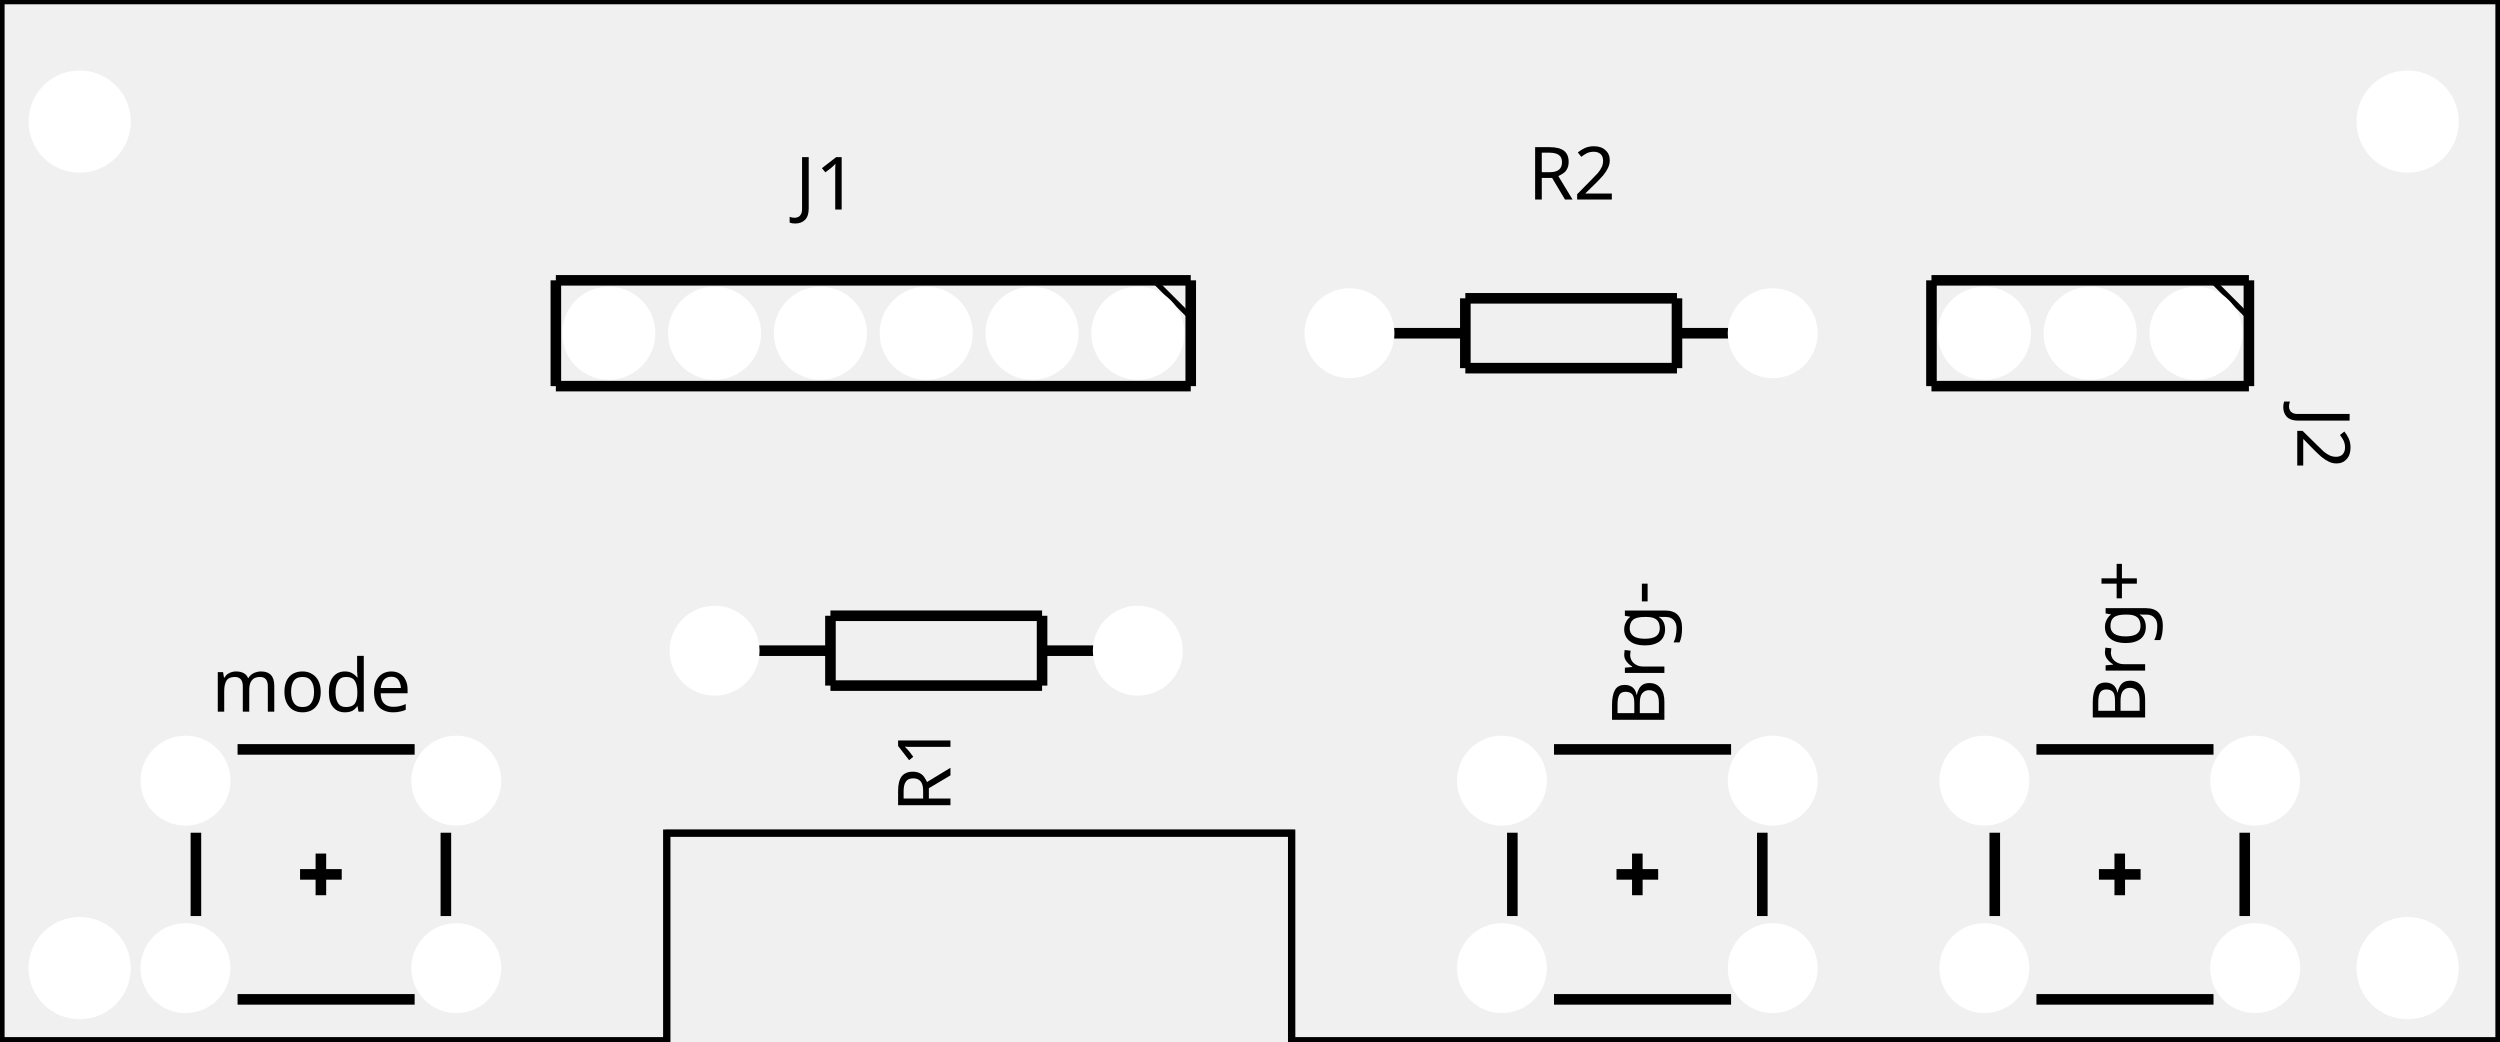
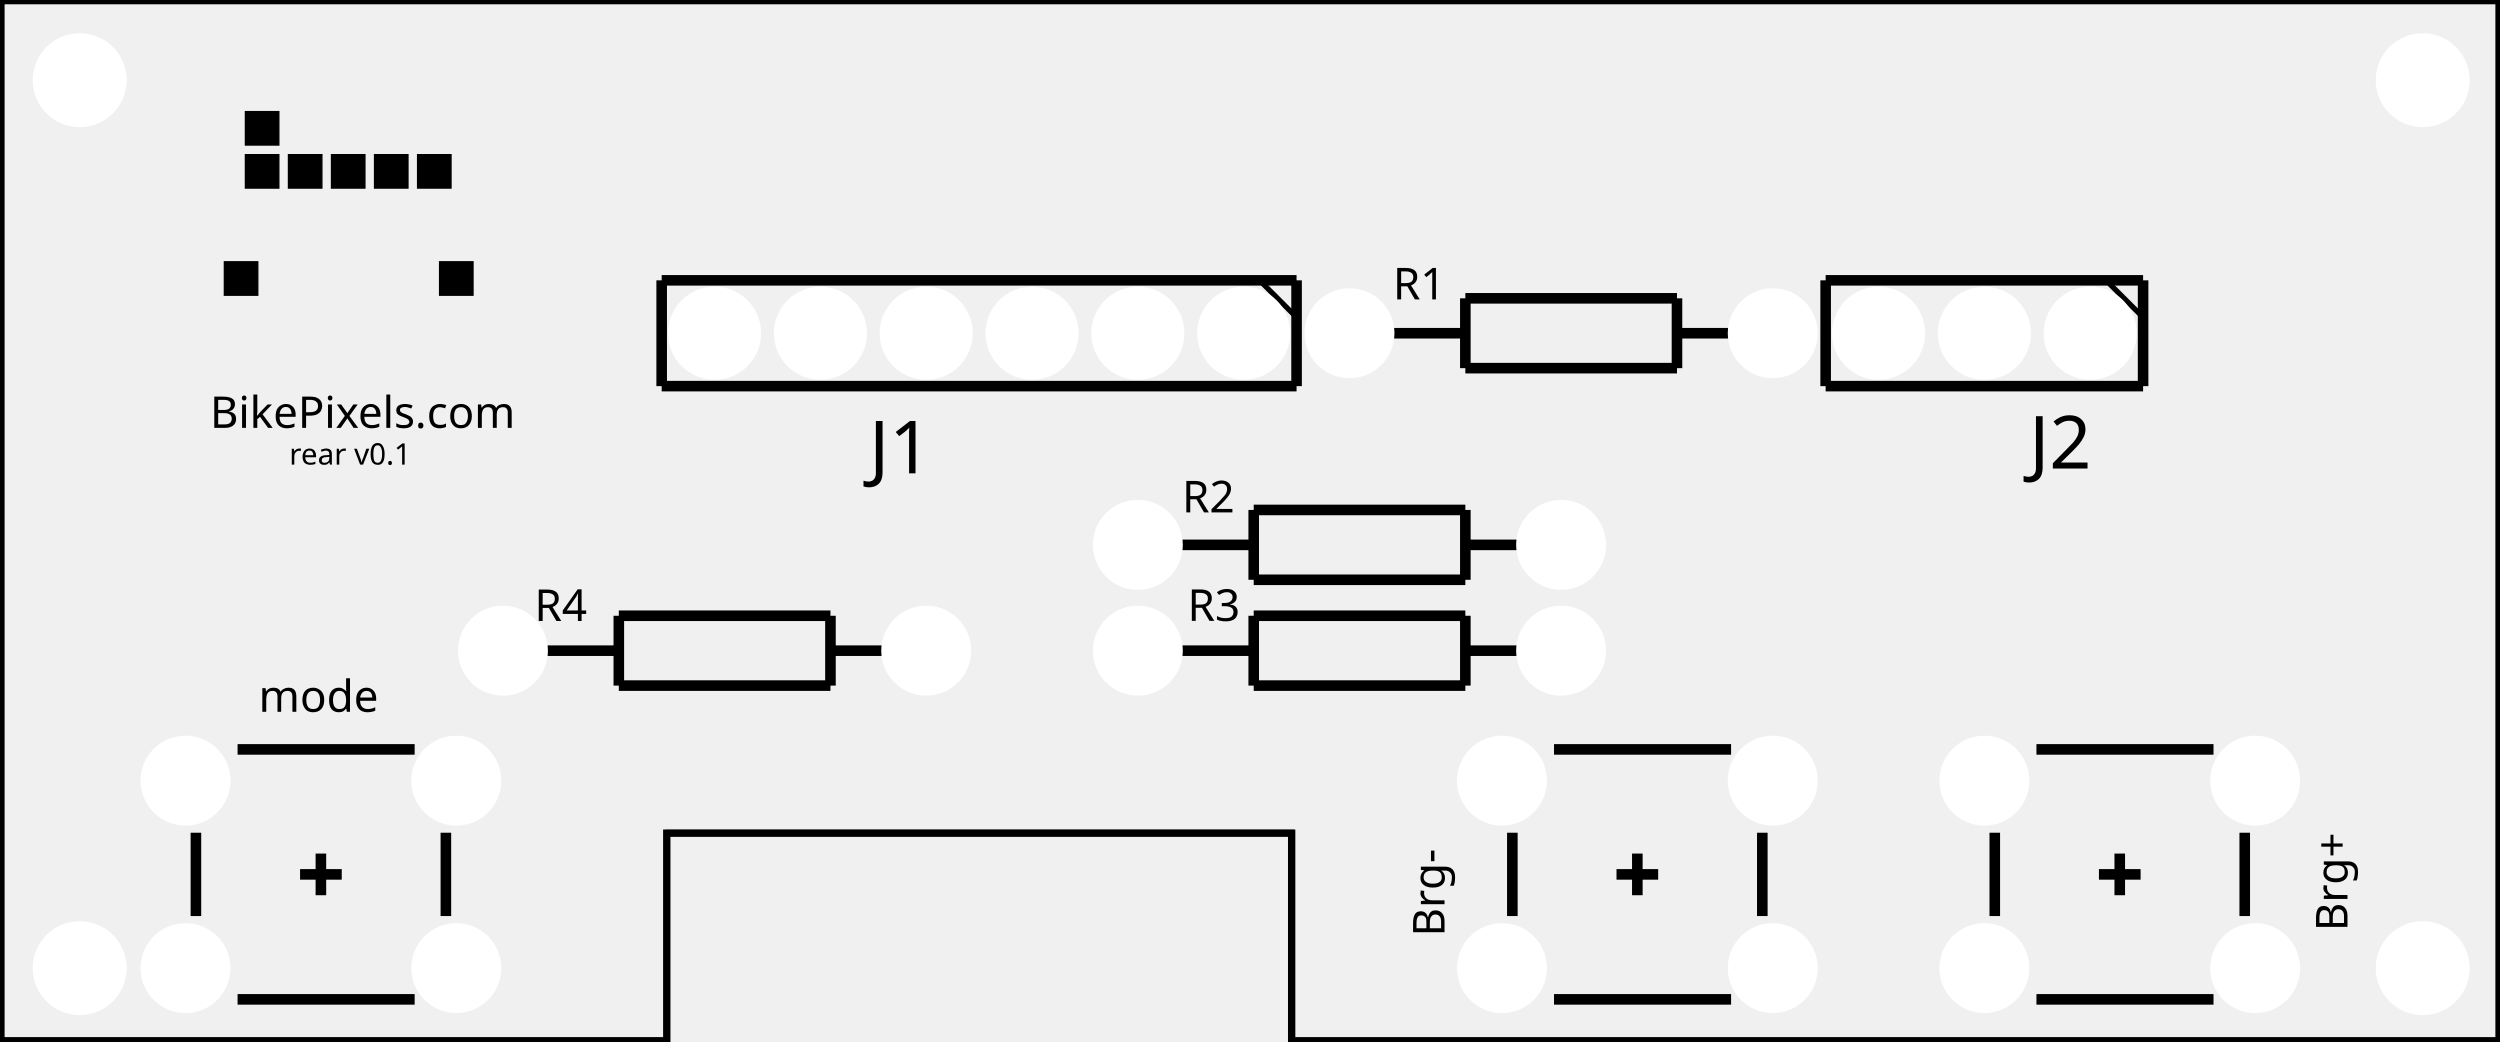
- <svg xmlns="http://www.w3.org/2000/svg" viewBox="0 0 170.079 70.866" baseProfile="tiny" height="0.984in" version="1.2" x="0in" width="2.362in" y="0in">
-   <g partID="854390061">
+ <svg xmlns="http://www.w3.org/2000/svg" baseProfile="tiny" y="0in" x="0in" height="0.984in" width="2.362in" version="1.2" viewBox="0 0 170.078 70.866">
+   <g partID="854390062">
    <g transform="matrix(1, 0, 0, 1, 0, -771.024)">
      <g id="silkscreen">
-         <path stroke="black" stroke-width="0.283" style="stroke-miterlimit:4;stroke-dasharray:none;" d="m0.141,771.165,0,70.584,45.279,0,0,-14.117,42.448,0,0,14.117,82.068,0,0,-70.584,-169.796,0z" fill-opacity="1" stroke-opacity="1" fill="none" />
+         <path fill="none" d="m0.141,771.165,0,70.584,45.279,0,0,-14.117,42.448,0,0,14.117,82.068,0,0,-70.584,-169.796,0z" stroke-opacity="1" stroke-width="0.283" stroke="black" fill-opacity="1" style="stroke-miterlimit:4;stroke-dasharray:none;" />
      </g>
    </g>
  </g>
  <g partID="854390060">
    <g transform="matrix(1, 0, 0, 1, 0, -771.024)">
      <g id="board">
        <g style="display:inline">
-           <path stroke="black" stroke-width="0.5" id="boardoutline" d="m0,771.023,0,70.867,45.355,0,0,-14.173,42.519,0,0,14.173,82.205,0,0,-70.867,-170.078,0z" style="stroke-miterlimit:4;stroke-dasharray:none;" fill-opacity="1" stroke-opacity="1" fill="none" />
-         </g>
+           <path id="boardoutline" fill="none" d="m0,771.023,0,70.867,45.355,0,0,-14.173,42.519,0,0,14.173,82.204,0,0,-70.867,-170.078,0z" stroke-opacity="1" stroke-width="0.5" stroke="black" fill-opacity="1" style="stroke-miterlimit:4;stroke-dasharray:none;" />
+         </g>
+       </g>
+     </g>
+   </g>
+   <g partID="854408490">
+     <g transform="translate(10.7809,7.54932)">
+       <g id="silkscreen">
+         <defs id="defs2" />
+         <g transform="matrix(1, 0, 0, 1, -9.3945, -4.02614)">
+           <g>
+             <g id="layer1">
+               <rect id="rect861" fill="black" y="6.998" x="18.224" height="2.278" stroke-opacity="1.0" stroke-width="0.086" stroke="black" width="2.278" fill-opacity="1.0" style="stroke-linejoin:miter;stroke-miterlimit:4;stroke-dasharray:none;" />
+               <rect id="rect863" fill="black" y="6.998" x="15.295" height="2.278" stroke-opacity="1.0" stroke-width="0.086" stroke="black" width="2.278" fill-opacity="1.0" style="stroke-linejoin:miter;stroke-miterlimit:4;stroke-dasharray:none;" />
+               <rect id="rect834" fill="black" y="6.998" x="24.082" height="2.278" stroke-opacity="1.0" stroke-width="0.086" stroke="black" width="2.278" fill-opacity="1.0" style="stroke-linejoin:miter;stroke-miterlimit:4;stroke-dasharray:none;" />
+               <rect id="rect836" fill="black" y="6.998" x="21.153" height="2.278" stroke-opacity="1.0" stroke-width="0.086" stroke="black" width="2.278" fill-opacity="1.0" style="stroke-linejoin:miter;stroke-miterlimit:4;stroke-dasharray:none;" />
+               <rect id="rect838" fill="black" y="6.998" x="27.011" height="2.278" stroke-opacity="1.0" stroke-width="0.086" stroke="black" width="2.278" fill-opacity="1.0" style="stroke-linejoin:miter;stroke-miterlimit:4;stroke-dasharray:none;" />
+               <rect id="rect846" fill="black" y="4.069" x="15.295" height="2.278" stroke-opacity="1.0" stroke-width="0.086" stroke="black" width="2.278" fill-opacity="1.0" style="stroke-linejoin:miter;stroke-miterlimit:4;stroke-dasharray:none;" />
+               <rect id="rect872-1" fill="black" y="14.288" x="13.863" height="2.278" stroke-opacity="1.0" stroke-width="0.086" stroke="black" width="2.278" fill-opacity="1.0" style="stroke-linejoin:miter;stroke-miterlimit:4;stroke-dasharray:none;" />
+               <rect id="rect872-1-6" fill="black" y="14.288" x="28.508" height="2.278" stroke-opacity="1.0" stroke-width="0.086" stroke="black" width="2.278" fill-opacity="1.0" style="stroke-linejoin:miter;stroke-miterlimit:4;stroke-dasharray:none;" />
+             </g>
+           </g>
+         </g>
+       </g>
+     </g>
+   </g>
+   <g partID="854408330">
+     <g transform="translate(14.7377,29.8001)">
+       <g id="silkscreen">
+         <text id="label" fill="black" font-family="OCRA" y="1.815" x="9.074" text-anchor="middle" stroke-width="0" font-size="2.016" xml:space="preserve">rear v0.1</text>
+       </g>
+     </g>
+   </g>
+   <g partID="854407740">
+     <g transform="translate(3.78933,26.4289)">
+       <g id="silkscreen">
+         <text id="label" fill="black" font-family="OCRA" y="2.683" x="20.867" text-anchor="middle" stroke-width="0" font-size="2.981" xml:space="preserve">BikePixels.com</text>
      </g>
    </g>
  </g>
  <g partID="98281">
    <g transform="translate(89.1077,19.5782)">
      <g id="silkscreen">
-         <line stroke="black" stroke-width="0.72" y1="3.096" y2="3.096" x1="5.4" x2="10.584" />
-         <line stroke="black" stroke-width="0.72" y1="3.096" y2="3.096" x1="24.984" x2="28.8" />
-         <line stroke="black" stroke-width="0.72" y1="0.72" y2="0.72" x1="10.584" x2="24.984" />
-         <line stroke="black" stroke-width="0.72" y1="0.72" y2="5.472" x1="24.984" x2="24.984" />
-         <line stroke="black" stroke-width="0.72" y1="5.472" y2="5.472" x1="24.984" x2="10.584" />
-         <line stroke="black" stroke-width="0.72" y1="5.472" y2="0.72" x1="10.584" x2="10.584" />
+         <line y2="3.096" stroke-width="0.72" stroke="black" x1="5.4" x2="10.584" y1="3.096" />
+         <line y2="3.096" stroke-width="0.72" stroke="black" x1="24.984" x2="28.8" y1="3.096" />
+         <line y2="0.72" stroke-width="0.72" stroke="black" x1="10.584" x2="24.984" y1="0.72" />
+         <line y2="5.472" stroke-width="0.72" stroke="black" x1="24.984" x2="24.984" y1="0.72" />
+         <line y2="5.472" stroke-width="0.72" stroke="black" x1="24.984" x2="10.584" y1="5.472" />
+         <line y2="0.72" stroke-width="0.72" stroke="black" x1="10.584" x2="10.584" y1="5.472" />
      </g>
    </g>
  </g>
  <g partID="88891">
-     <g transform="translate(154.448,17.6342)">
+     <g transform="translate(147.248,17.6342)">
      <g transform="matrix(0,1,-1,0,0,0)">
        <g id="silkscreen">
-           <line stroke="black" stroke-width="0.72" y1="1.44" y2="23.04" x1="1.44" x2="1.44" />
-           <line stroke="black" stroke-width="0.72" y1="23.04" y2="23.04" x1="1.44" x2="8.64" />
-           <line stroke="black" stroke-width="0.72" y1="23.04" y2="1.44" x1="8.64" x2="8.64" />
-           <line stroke="black" stroke-width="0.72" y1="1.44" y2="1.44" x1="8.64" x2="1.44" />
-           <line stroke="black" stroke-width="0.36" y1="3.96" y2="1.44" x1="1.44" x2="3.96" />
+           <line y2="23.04" stroke-width="0.72" stroke="black" x1="1.44" x2="1.44" y1="1.44" />
+           <line y2="23.04" stroke-width="0.72" stroke="black" x1="1.44" x2="8.64" y1="23.04" />
+           <line y2="1.44" stroke-width="0.72" stroke="black" x1="8.64" x2="8.64" y1="23.04" />
+           <line y2="1.44" stroke-width="0.72" stroke="black" x1="8.64" x2="1.44" y1="1.44" />
+           <line y2="1.44" stroke-width="0.36" stroke="black" x1="1.44" x2="3.96" y1="3.96" />
        </g>
      </g>
    </g>
  </g>
  <g partID="88311">
-     <g transform="translate(82.4477,17.6342)">
+     <g transform="translate(89.6477,17.6342)">
      <g transform="matrix(0,1,-1,0,0,0)">
        <g id="silkscreen">
-           <line stroke="black" stroke-width="0.72" y1="1.44" y2="44.64" x1="1.44" x2="1.44" />
-           <line stroke="black" stroke-width="0.72" y1="44.64" y2="44.64" x1="1.44" x2="8.64" />
-           <line stroke="black" stroke-width="0.72" y1="44.64" y2="1.44" x1="8.64" x2="8.64" />
-           <line stroke="black" stroke-width="0.72" y1="1.44" y2="1.44" x1="8.64" x2="1.44" />
-           <line stroke="black" stroke-width="0.36" y1="3.96" y2="1.44" x1="1.44" x2="3.96" />
+           <line y2="44.64" stroke-width="0.72" stroke="black" x1="1.44" x2="1.44" y1="1.44" />
+           <line y2="44.64" stroke-width="0.72" stroke="black" x1="1.44" x2="8.64" y1="44.64" />
+           <line y2="1.44" stroke-width="0.72" stroke="black" x1="8.64" x2="8.64" y1="44.64" />
+           <line y2="1.44" stroke-width="0.72" stroke="black" x1="8.64" x2="1.44" y1="1.44" />
+           <line y2="1.44" stroke-width="0.36" stroke="black" x1="1.44" x2="3.96" y1="3.96" />
        </g>
      </g>
    </g>
  </g>
  <g partID="68061">
    <g transform="translate(10.187,50.2718)">
      <g id="silkscreen">
-         <line stroke="black" stroke-width="0.72" y1="6.389" y2="12.059" x1="20.137" x2="20.137" />
-         <line stroke="black" stroke-width="0.72" y1="0.72" y2="0.72" x1="5.964" x2="18.012" />
-         <line stroke="black" stroke-width="0.72" y1="17.728" y2="17.728" x1="5.964" x2="18.012" />
-         <line stroke="black" stroke-width="0.72" y1="6.389" y2="12.059" x1="3.129" x2="3.129" />
-         <line stroke="black" stroke-width="0.72" y1="7.807" y2="10.642" x1="11.633" x2="11.633" />
-         <line stroke="black" stroke-width="0.72" y1="9.224" y2="9.224" x1="13.051" x2="10.216" />
+         <line y2="12.059" stroke-width="0.72" stroke="black" x1="20.137" x2="20.137" y1="6.389" />
+         <line y2="0.72" stroke-width="0.72" stroke="black" x1="5.964" x2="18.012" y1="0.72" />
+         <line y2="17.728" stroke-width="0.72" stroke="black" x1="5.964" x2="18.012" y1="17.728" />
+         <line y2="12.059" stroke-width="0.72" stroke="black" x1="3.129" x2="3.129" y1="6.389" />
+         <line y2="10.642" stroke-width="0.72" stroke="black" x1="11.633" x2="11.633" y1="7.807" />
+         <line y2="9.224" stroke-width="0.72" stroke="black" x1="13.051" x2="10.216" y1="9.224" />
+       </g>
+     </g>
+   </g>
+   <g partID="854390062">
+     <g transform="matrix(1, 0, 0, 1, 0, -771.024)">
+       <g id="silkscreen">
+         <path fill="none" d="m0.141,771.165,0,70.584,45.279,0,0,-14.117,42.448,0,0,14.117,82.068,0,0,-70.584,-169.796,0z" stroke-opacity="1" stroke-width="0.283" stroke="black" fill-opacity="1" style="stroke-miterlimit:4;stroke-dasharray:none;" />
      </g>
    </g>
  </g>
  <g partID="68091">
    <g transform="translate(99.7613,50.2718)">
      <g transform="matrix(1,0,0,1,0,0)">
        <g id="silkscreen">
-           <line stroke="black" stroke-width="0.72" y1="6.389" y2="12.059" x1="20.137" x2="20.137" />
-           <line stroke="black" stroke-width="0.72" y1="0.72" y2="0.72" x1="5.964" x2="18.012" />
-           <line stroke="black" stroke-width="0.72" y1="17.728" y2="17.728" x1="5.964" x2="18.012" />
-           <line stroke="black" stroke-width="0.72" y1="6.389" y2="12.059" x1="3.129" x2="3.129" />
-           <line stroke="black" stroke-width="0.72" y1="7.807" y2="10.642" x1="11.633" x2="11.633" />
-           <line stroke="black" stroke-width="0.72" y1="9.224" y2="9.224" x1="13.051" x2="10.216" />
+           <line y2="12.059" stroke-width="0.72" stroke="black" x1="20.137" x2="20.137" y1="6.389" />
+           <line y2="0.72" stroke-width="0.72" stroke="black" x1="5.964" x2="18.012" y1="0.72" />
+           <line y2="17.728" stroke-width="0.72" stroke="black" x1="5.964" x2="18.012" y1="17.728" />
+           <line y2="12.059" stroke-width="0.72" stroke="black" x1="3.129" x2="3.129" y1="6.389" />
+           <line y2="10.642" stroke-width="0.72" stroke="black" x1="11.633" x2="11.633" y1="7.807" />
+           <line y2="9.224" stroke-width="0.72" stroke="black" x1="13.051" x2="10.216" y1="9.224" />
        </g>
      </g>
    </g>
  </g>
  <g partID="68121">
    <g transform="translate(132.587,50.2718)">
      <g transform="matrix(1,0,0,1,0,0)">
        <g id="silkscreen">
-           <line stroke="black" stroke-width="0.72" y1="6.389" y2="12.059" x1="20.137" x2="20.137" />
-           <line stroke="black" stroke-width="0.72" y1="0.72" y2="0.72" x1="5.964" x2="18.012" />
-           <line stroke="black" stroke-width="0.72" y1="17.728" y2="17.728" x1="5.964" x2="18.012" />
-           <line stroke="black" stroke-width="0.72" y1="6.389" y2="12.059" x1="3.129" x2="3.129" />
-           <line stroke="black" stroke-width="0.72" y1="7.807" y2="10.642" x1="11.633" x2="11.633" />
-           <line stroke="black" stroke-width="0.72" y1="9.224" y2="9.224" x1="13.051" x2="10.216" />
-         </g>
-       </g>
-     </g>
-   </g>
-   <g partID="68151">
-     <g transform="translate(45.9077,41.1782)">
-       <g id="silkscreen">
-         <line stroke="black" stroke-width="0.72" y1="3.096" y2="3.096" x1="5.4" x2="10.584" />
-         <line stroke="black" stroke-width="0.72" y1="3.096" y2="3.096" x1="24.984" x2="28.8" />
-         <line stroke="black" stroke-width="0.72" y1="0.72" y2="0.72" x1="10.584" x2="24.984" />
-         <line stroke="black" stroke-width="0.72" y1="0.72" y2="5.472" x1="24.984" x2="24.984" />
-         <line stroke="black" stroke-width="0.72" y1="5.472" y2="5.472" x1="24.984" x2="10.584" />
-         <line stroke="black" stroke-width="0.72" y1="5.472" y2="0.72" x1="10.584" x2="10.584" />
-       </g>
-     </g>
-   </g>
-   <g partID="854390061">
-     <g transform="matrix(1, 0, 0, 1, 0, -771.024)">
-       <g id="silkscreen">
-         <path stroke="black" stroke-width="0.283" style="stroke-miterlimit:4;stroke-dasharray:none;" d="m0.141,771.165,0,70.584,45.279,0,0,-14.117,42.448,0,0,14.117,82.068,0,0,-70.584,-169.796,0z" fill-opacity="1" stroke-opacity="1" fill="none" />
-       </g>
-     </g>
-   </g>
-   <g partID="68120" id="partLabel">
-     <g transform="translate(142.196,49.3023)">
+           <line y2="12.059" stroke-width="0.72" stroke="black" x1="20.137" x2="20.137" y1="6.389" />
+           <line y2="0.72" stroke-width="0.72" stroke="black" x1="5.964" x2="18.012" y1="0.72" />
+           <line y2="17.728" stroke-width="0.72" stroke="black" x1="5.964" x2="18.012" y1="17.728" />
+           <line y2="12.059" stroke-width="0.72" stroke="black" x1="3.129" x2="3.129" y1="6.389" />
+           <line y2="10.642" stroke-width="0.72" stroke="black" x1="11.633" x2="11.633" y1="7.807" />
+           <line y2="9.224" stroke-width="0.72" stroke="black" x1="13.051" x2="10.216" y1="9.224" />
+         </g>
+       </g>
+     </g>
+   </g>
+   <g partID="854396001">
+     <g transform="translate(31.5077,41.1782)">
+       <g id="silkscreen">
+         <line y2="3.096" stroke-width="0.72" stroke="black" x1="5.4" x2="10.584" y1="3.096" />
+         <line y2="3.096" stroke-width="0.72" stroke="black" x1="24.984" x2="28.8" y1="3.096" />
+         <line y2="0.72" stroke-width="0.72" stroke="black" x1="10.584" x2="24.984" y1="0.72" />
+         <line y2="5.472" stroke-width="0.72" stroke="black" x1="24.984" x2="24.984" y1="0.72" />
+         <line y2="5.472" stroke-width="0.72" stroke="black" x1="24.984" x2="10.584" y1="5.472" />
+         <line y2="0.72" stroke-width="0.72" stroke="black" x1="10.584" x2="10.584" y1="5.472" />
+       </g>
+     </g>
+   </g>
+   <g partID="854391281">
+     <g transform="translate(74.7077,41.1782)">
+       <g id="silkscreen">
+         <line y2="3.096" stroke-width="0.72" stroke="black" x1="5.4" x2="10.584" y1="3.096" />
+         <line y2="3.096" stroke-width="0.72" stroke="black" x1="24.984" x2="28.8" y1="3.096" />
+         <line y2="0.72" stroke-width="0.72" stroke="black" x1="10.584" x2="24.984" y1="0.72" />
+         <line y2="5.472" stroke-width="0.72" stroke="black" x1="24.984" x2="24.984" y1="0.72" />
+         <line y2="5.472" stroke-width="0.72" stroke="black" x1="24.984" x2="10.584" y1="5.472" />
+         <line y2="0.72" stroke-width="0.72" stroke="black" x1="10.584" x2="10.584" y1="5.472" />
+       </g>
+     </g>
+   </g>
+   <g partID="854391011">
+     <g transform="translate(74.7077,33.9782)">
+       <g id="silkscreen">
+         <line y2="3.096" stroke-width="0.72" stroke="black" x1="5.4" x2="10.584" y1="3.096" />
+         <line y2="3.096" stroke-width="0.72" stroke="black" x1="24.984" x2="28.8" y1="3.096" />
+         <line y2="0.72" stroke-width="0.72" stroke="black" x1="10.584" x2="24.984" y1="0.72" />
+         <line y2="5.472" stroke-width="0.72" stroke="black" x1="24.984" x2="24.984" y1="0.72" />
+         <line y2="5.472" stroke-width="0.72" stroke="black" x1="24.984" x2="10.584" y1="5.472" />
+         <line y2="0.72" stroke-width="0.72" stroke="black" x1="10.584" x2="10.584" y1="5.472" />
+       </g>
+     </g>
+   </g>
+   <g id="partLabel" partID="68120">
+     <g transform="translate(157.464,63.3644)">
      <g transform="matrix(0,-1,1,0,0,0)">
-         <g font-size="5" font-weight="normal" stroke="none" id="silkscreenLabel" font-family="'OCRA'" fill-opacity="1" font-style="normal" fill="#000000">
-           <text x="0" y="3.75">Brg+</text>
-         </g>
-       </g>
-     </g>
-   </g>
-   <g partID="68090" id="partLabel">
-     <g transform="translate(109.485,49.4623)">
+         <g id="silkscreenLabel" fill="#000000" font-family="'OCRA'" font-style="normal" font-weight="normal" stroke="none" font-size="3" fill-opacity="1">
+           <text y="2.25" x="0">Brg+</text>
+         </g>
+       </g>
+     </g>
+   </g>
+   <g id="partLabel" partID="68060">
+     <g transform="translate(17.5853,46.1829)">
+       <g id="silkscreenLabel" fill="#000000" font-family="'OCRA'" font-style="normal" font-weight="normal" stroke="none" font-size="3" fill-opacity="1">
+         <text y="2.25" x="0">mode</text>
+       </g>
+     </g>
+   </g>
+   <g id="partLabel" partID="68090">
+     <g transform="translate(96.0253,63.7253)">
      <g transform="matrix(0,-1,1,0,0,0)">
-         <g font-size="5" font-weight="normal" stroke="none" id="silkscreenLabel" font-family="'OCRA'" fill-opacity="1" font-style="normal" fill="#000000">
-           <text x="0" y="3.75">Brg-</text>
-         </g>
-       </g>
-     </g>
-   </g>
-   <g partID="68060" id="partLabel">
-     <g transform="translate(14.3826,44.6718)">
-       <g font-size="5" font-weight="normal" stroke="none" id="silkscreenLabel" font-family="'OCRA'" fill-opacity="1" font-style="normal" fill="#000000">
-         <text x="0" y="3.75">mode</text>
-       </g>
-     </g>
-   </g>
-   <g partID="88890" id="partLabel">
-     <g transform="translate(160.048,27.7142)">
-       <g transform="matrix(0,1,-1,0,0,0)">
-         <g font-size="5" font-weight="normal" stroke="none" id="silkscreenLabel" font-family="'OCRA'" fill-opacity="1" font-style="normal" fill="#000000">
-           <text x="0" y="3.75">J2</text>
-         </g>
-       </g>
-     </g>
-   </g>
-   <g partID="88310" id="partLabel">
-     <g transform="translate(54.1065,10.5059)">
-       <g font-size="5" font-weight="normal" stroke="none" id="silkscreenLabel" font-family="'OCRA'" fill-opacity="1" font-style="normal" fill="#000000">
-         <text x="0" y="3.75">J1</text>
-       </g>
-     </g>
-   </g>
-   <g partID="68150" id="partLabel">
-     <g transform="translate(60.9077,55.2734)">
-       <g transform="matrix(0,-1,1,0,0,0)">
-         <g font-size="5" font-weight="normal" stroke="none" id="silkscreenLabel" font-family="'OCRA'" fill-opacity="1" font-style="normal" fill="#000000">
-           <text x="0" y="3.75">R1</text>
-         </g>
-       </g>
-     </g>
-   </g>
-   <g partID="98280" id="partLabel">
-     <g transform="translate(103.956,9.82583)">
-       <g font-size="5" font-weight="normal" stroke="none" id="silkscreenLabel" font-family="'OCRA'" fill-opacity="1" font-style="normal" fill="#000000">
-         <text x="0" y="3.75">R2</text>
+         <g id="silkscreenLabel" fill="#000000" font-family="'OCRA'" font-style="normal" font-weight="normal" stroke="none" font-size="3" fill-opacity="1">
+           <text y="2.25" x="0">Brg-</text>
+         </g>
+       </g>
+     </g>
+   </g>
+   <g id="partLabel" partID="88310">
+     <g transform="translate(59.1305,28.4563)">
+       <g id="silkscreenLabel" fill="#000000" font-family="'OCRA'" font-style="normal" font-weight="normal" stroke="none" font-size="5" fill-opacity="1">
+         <text y="3.75" x="0">J1</text>
+       </g>
+     </g>
+   </g>
+   <g id="partLabel" partID="854391010">
+     <g transform="translate(80.4109,32.6142)">
+       <g id="silkscreenLabel" fill="#000000" font-family="'OCRA'" font-style="normal" font-weight="normal" stroke="none" font-size="3" fill-opacity="1">
+         <text y="2.25" x="0">R2</text>
+       </g>
+     </g>
+   </g>
+   <g id="partLabel" partID="854396000">
+     <g transform="translate(36.3473,40.0062)">
+       <g id="silkscreenLabel" fill="#000000" font-family="'OCRA'" font-style="normal" font-weight="normal" stroke="none" font-size="3" fill-opacity="1">
+         <text y="2.25" x="0">R4</text>
+       </g>
+     </g>
+   </g>
+   <g id="partLabel" partID="854391280">
+     <g transform="translate(80.7837,39.9977)">
+       <g id="silkscreenLabel" fill="#000000" font-family="'OCRA'" font-style="normal" font-weight="normal" stroke="none" font-size="3" fill-opacity="1">
+         <text y="2.25" x="0">R3</text>
+       </g>
+     </g>
+   </g>
+   <g id="partLabel" partID="88890">
+     <g transform="translate(138.066,28.1299)">
+       <g id="silkscreenLabel" fill="#000000" font-family="'OCRA'" font-style="normal" font-weight="normal" stroke="none" font-size="5" fill-opacity="1">
+         <text y="3.75" x="0">J2</text>
+       </g>
+     </g>
+   </g>
+   <g id="partLabel" partID="98280">
+     <g transform="translate(94.7605,18.1225)">
+       <g id="silkscreenLabel" fill="#000000" font-family="'OCRA'" font-style="normal" font-weight="normal" stroke="none" font-size="3" fill-opacity="1">
+         <text y="2.25" x="0">R1</text>
      </g>
    </g>
  </g>
  <g partID="854368771">
-     <g transform="translate(0.689532,3.5561)">
-       <g id="copper1">
-         <circle stroke="white" r="3.118" stroke-width="0.72" id="nonconn0" cx="4.718" cy="4.718" fill="white" />
+     <g transform="translate(0.973,1.02135)">
+       <g id="copper1">
+         <circle id="nonconn0" fill="white" r="2.835" cy="4.435" stroke-width="0.72" stroke="white" cx="4.435" />
      </g>
    </g>
  </g>
  <g partID="854369641">
-     <g transform="translate(159.089,61.1561)">
-       <g id="copper1">
-         <circle stroke="white" r="3.118" stroke-width="0.72" id="nonconn0" cx="4.718" cy="4.718" fill="white" />
+     <g transform="translate(160.397,61.4395)">
+       <g id="copper1">
+         <circle id="nonconn0" fill="white" r="2.835" cy="4.435" stroke-width="0.72" stroke="white" cx="4.435" />
      </g>
    </g>
  </g>
  <g partID="854368801">
-     <g transform="translate(0.689532,61.1561)">
-       <g id="copper1">
-         <circle stroke="white" r="3.118" stroke-width="0.72" id="nonconn0" cx="4.718" cy="4.718" fill="white" />
+     <g transform="translate(0.972992,61.4395)">
+       <g id="copper1">
+         <circle id="nonconn0" fill="white" r="2.835" cy="4.435" stroke-width="0.72" stroke="white" cx="4.435" />
      </g>
    </g>
  </g>
  <g partID="854369611">
-     <g transform="translate(159.089,3.5561)">
-       <g id="copper1">
-         <circle stroke="white" r="3.118" stroke-width="0.72" id="nonconn0" cx="4.718" cy="4.718" fill="white" />
+     <g transform="translate(160.397,1.02134)">
+       <g id="copper1">
+         <circle id="nonconn0" fill="white" r="2.835" cy="4.435" stroke-width="0.72" stroke="white" cx="4.435" />
      </g>
    </g>
  </g>
  <g partID="98282">
    <g transform="translate(89.1077,19.5782)">
      <g id="copper1">
-         <circle stroke="white" r="1.98" stroke-width="2.16" id="connector0pin" cx="2.7" cy="3.096" fill="white" />
-         <circle stroke="white" r="1.98" stroke-width="2.16" id="connector1pin" cx="31.5" cy="3.096" fill="white" />
+         <circle id="connector0pin" fill="white" r="1.98" cy="3.096" stroke-width="2.16" stroke="white" cx="2.7" />
+         <circle id="connector1pin" fill="white" r="1.98" cy="3.096" stroke-width="2.16" stroke="white" cx="31.5" />
      </g>
    </g>
  </g>
  <g partID="88892">
-     <g transform="translate(154.448,17.6342)">
+     <g transform="translate(147.248,17.6342)">
      <g transform="matrix(0,1,-1,0,0,0)">
        <g id="copper1">
          <g id="copper0">
-             <circle stroke="white" r="2.088" stroke-width="2.16" id="connector0pin" cx="5.04" cy="5.04" fill="white" />
-             <circle stroke="white" r="2.088" stroke-width="2.16" id="connector1pin" cx="5.04" cy="12.24" fill="white" />
-             <circle stroke="white" r="2.088" stroke-width="2.16" id="connector2pin" cx="5.04" cy="19.44" fill="white" />
+             <circle id="connector0pin" fill="white" r="2.088" cy="5.04" stroke-width="2.16" stroke="white" cx="5.04" />
+             <circle id="connector1pin" fill="white" r="2.088" cy="12.24" stroke-width="2.16" stroke="white" cx="5.04" />
+             <circle id="connector2pin" fill="white" r="2.088" cy="19.44" stroke-width="2.16" stroke="white" cx="5.04" />
          </g>
        </g>
      </g>
    </g>
  </g>
  <g partID="88312">
-     <g transform="translate(82.4477,17.6342)">
+     <g transform="translate(89.6477,17.6342)">
      <g transform="matrix(0,1,-1,0,0,0)">
        <g id="copper1">
          <g id="copper0">
-             <circle stroke="white" r="2.088" stroke-width="2.16" id="connector0pin" cx="5.04" cy="5.04" fill="white" />
-             <circle stroke="white" r="2.088" stroke-width="2.16" id="connector1pin" cx="5.04" cy="12.24" fill="white" />
-             <circle stroke="white" r="2.088" stroke-width="2.16" id="connector2pin" cx="5.04" cy="19.44" fill="white" />
-             <circle stroke="white" r="2.088" stroke-width="2.16" id="connector3pin" cx="5.04" cy="26.64" fill="white" />
-             <circle stroke="white" r="2.088" stroke-width="2.16" id="connector4pin" cx="5.04" cy="33.84" fill="white" />
-             <circle stroke="white" r="2.088" stroke-width="2.16" id="connector5pin" cx="5.04" cy="41.04" fill="white" />
+             <circle id="connector0pin" fill="white" r="2.088" cy="5.04" stroke-width="2.16" stroke="white" cx="5.04" />
+             <circle id="connector1pin" fill="white" r="2.088" cy="12.24" stroke-width="2.16" stroke="white" cx="5.04" />
+             <circle id="connector2pin" fill="white" r="2.088" cy="19.44" stroke-width="2.16" stroke="white" cx="5.04" />
+             <circle id="connector3pin" fill="white" r="2.088" cy="26.64" stroke-width="2.16" stroke="white" cx="5.04" />
+             <circle id="connector4pin" fill="white" r="2.088" cy="33.84" stroke-width="2.16" stroke="white" cx="5.04" />
+             <circle id="connector5pin" fill="white" r="2.088" cy="41.04" stroke-width="2.16" stroke="white" cx="5.04" />
          </g>
        </g>
      </g>
    </g>
  </g>
  <g partID="68062">
    <g transform="translate(10.187,50.2718)">
      <g id="copper1">
        <g id="copper0">
-           <circle stroke="white" r="1.98" stroke-width="2.16" id="connector0pad" cx="20.846" cy="15.602" fill="white" />
-           <circle stroke="white" r="1.98" stroke-width="2.16" id="connector1pad" cx="2.421" cy="15.602" fill="white" />
-           <circle stroke="white" r="1.98" stroke-width="2.16" id="connector2pad" cx="20.846" cy="2.846" fill="white" />
-           <circle stroke="white" r="1.98" stroke-width="2.16" id="connector3pad" cx="2.421" cy="2.846" fill="white" />
+           <circle id="connector0pad" fill="white" r="1.98" cy="15.602" stroke-width="2.16" stroke="white" cx="20.846" />
+           <circle id="connector1pad" fill="white" r="1.98" cy="15.602" stroke-width="2.16" stroke="white" cx="2.421" />
+           <circle id="connector2pad" fill="white" r="1.98" cy="2.846" stroke-width="2.16" stroke="white" cx="20.846" />
+           <circle id="connector3pad" fill="white" r="1.98" cy="2.846" stroke-width="2.16" stroke="white" cx="2.421" />
        </g>
      </g>
    </g>
  </g>
  <g partID="68092">
    <g transform="translate(99.7613,50.2718)">
      <g transform="matrix(1,0,0,1,0,0)">
        <g id="copper1">
          <g id="copper0">
-             <circle stroke="white" r="1.98" stroke-width="2.16" id="connector0pad" cx="20.846" cy="15.602" fill="white" />
-             <circle stroke="white" r="1.98" stroke-width="2.16" id="connector1pad" cx="2.421" cy="15.602" fill="white" />
-             <circle stroke="white" r="1.98" stroke-width="2.16" id="connector2pad" cx="20.846" cy="2.846" fill="white" />
-             <circle stroke="white" r="1.98" stroke-width="2.16" id="connector3pad" cx="2.421" cy="2.846" fill="white" />
+             <circle id="connector0pad" fill="white" r="1.98" cy="15.602" stroke-width="2.16" stroke="white" cx="20.846" />
+             <circle id="connector1pad" fill="white" r="1.98" cy="15.602" stroke-width="2.16" stroke="white" cx="2.421" />
+             <circle id="connector2pad" fill="white" r="1.98" cy="2.846" stroke-width="2.16" stroke="white" cx="20.846" />
+             <circle id="connector3pad" fill="white" r="1.98" cy="2.846" stroke-width="2.16" stroke="white" cx="2.421" />
          </g>
        </g>
      </g>
    </g>
  </g>
  <g partID="68122">
    <g transform="translate(132.587,50.2718)">
      <g transform="matrix(1,0,0,1,0,0)">
        <g id="copper1">
          <g id="copper0">
-             <circle stroke="white" r="1.98" stroke-width="2.16" id="connector0pad" cx="20.846" cy="15.602" fill="white" />
-             <circle stroke="white" r="1.98" stroke-width="2.16" id="connector1pad" cx="2.421" cy="15.602" fill="white" />
-             <circle stroke="white" r="1.98" stroke-width="2.16" id="connector2pad" cx="20.846" cy="2.846" fill="white" />
-             <circle stroke="white" r="1.98" stroke-width="2.16" id="connector3pad" cx="2.421" cy="2.846" fill="white" />
-           </g>
-         </g>
-       </g>
-     </g>
-   </g>
-   <g partID="68152">
-     <g transform="translate(45.9077,41.1782)">
-       <g id="copper1">
-         <circle stroke="white" r="1.98" stroke-width="2.16" id="connector0pin" cx="2.7" cy="3.096" fill="white" />
-         <circle stroke="white" r="1.98" stroke-width="2.16" id="connector1pin" cx="31.5" cy="3.096" fill="white" />
+             <circle id="connector0pad" fill="white" r="1.98" cy="15.602" stroke-width="2.16" stroke="white" cx="20.846" />
+             <circle id="connector1pad" fill="white" r="1.98" cy="15.602" stroke-width="2.16" stroke="white" cx="2.421" />
+             <circle id="connector2pad" fill="white" r="1.98" cy="2.846" stroke-width="2.16" stroke="white" cx="20.846" />
+             <circle id="connector3pad" fill="white" r="1.98" cy="2.846" stroke-width="2.16" stroke="white" cx="2.421" />
+           </g>
+         </g>
+       </g>
+     </g>
+   </g>
+   <g partID="854396002">
+     <g transform="translate(31.5077,41.1782)">
+       <g id="copper1">
+         <circle id="connector0pin" fill="white" r="1.98" cy="3.096" stroke-width="2.16" stroke="white" cx="2.7" />
+         <circle id="connector1pin" fill="white" r="1.98" cy="3.096" stroke-width="2.16" stroke="white" cx="31.5" />
+       </g>
+     </g>
+   </g>
+   <g partID="854391282">
+     <g transform="translate(74.7077,41.1782)">
+       <g id="copper1">
+         <circle id="connector0pin" fill="white" r="1.98" cy="3.096" stroke-width="2.16" stroke="white" cx="2.7" />
+         <circle id="connector1pin" fill="white" r="1.98" cy="3.096" stroke-width="2.16" stroke="white" cx="31.5" />
+       </g>
+     </g>
+   </g>
+   <g partID="854391012">
+     <g transform="translate(74.7077,33.9782)">
+       <g id="copper1">
+         <circle id="connector0pin" fill="white" r="1.98" cy="3.096" stroke-width="2.16" stroke="white" cx="2.7" />
+         <circle id="connector1pin" fill="white" r="1.98" cy="3.096" stroke-width="2.16" stroke="white" cx="31.5" />
      </g>
    </g>
  </g>
</svg>
